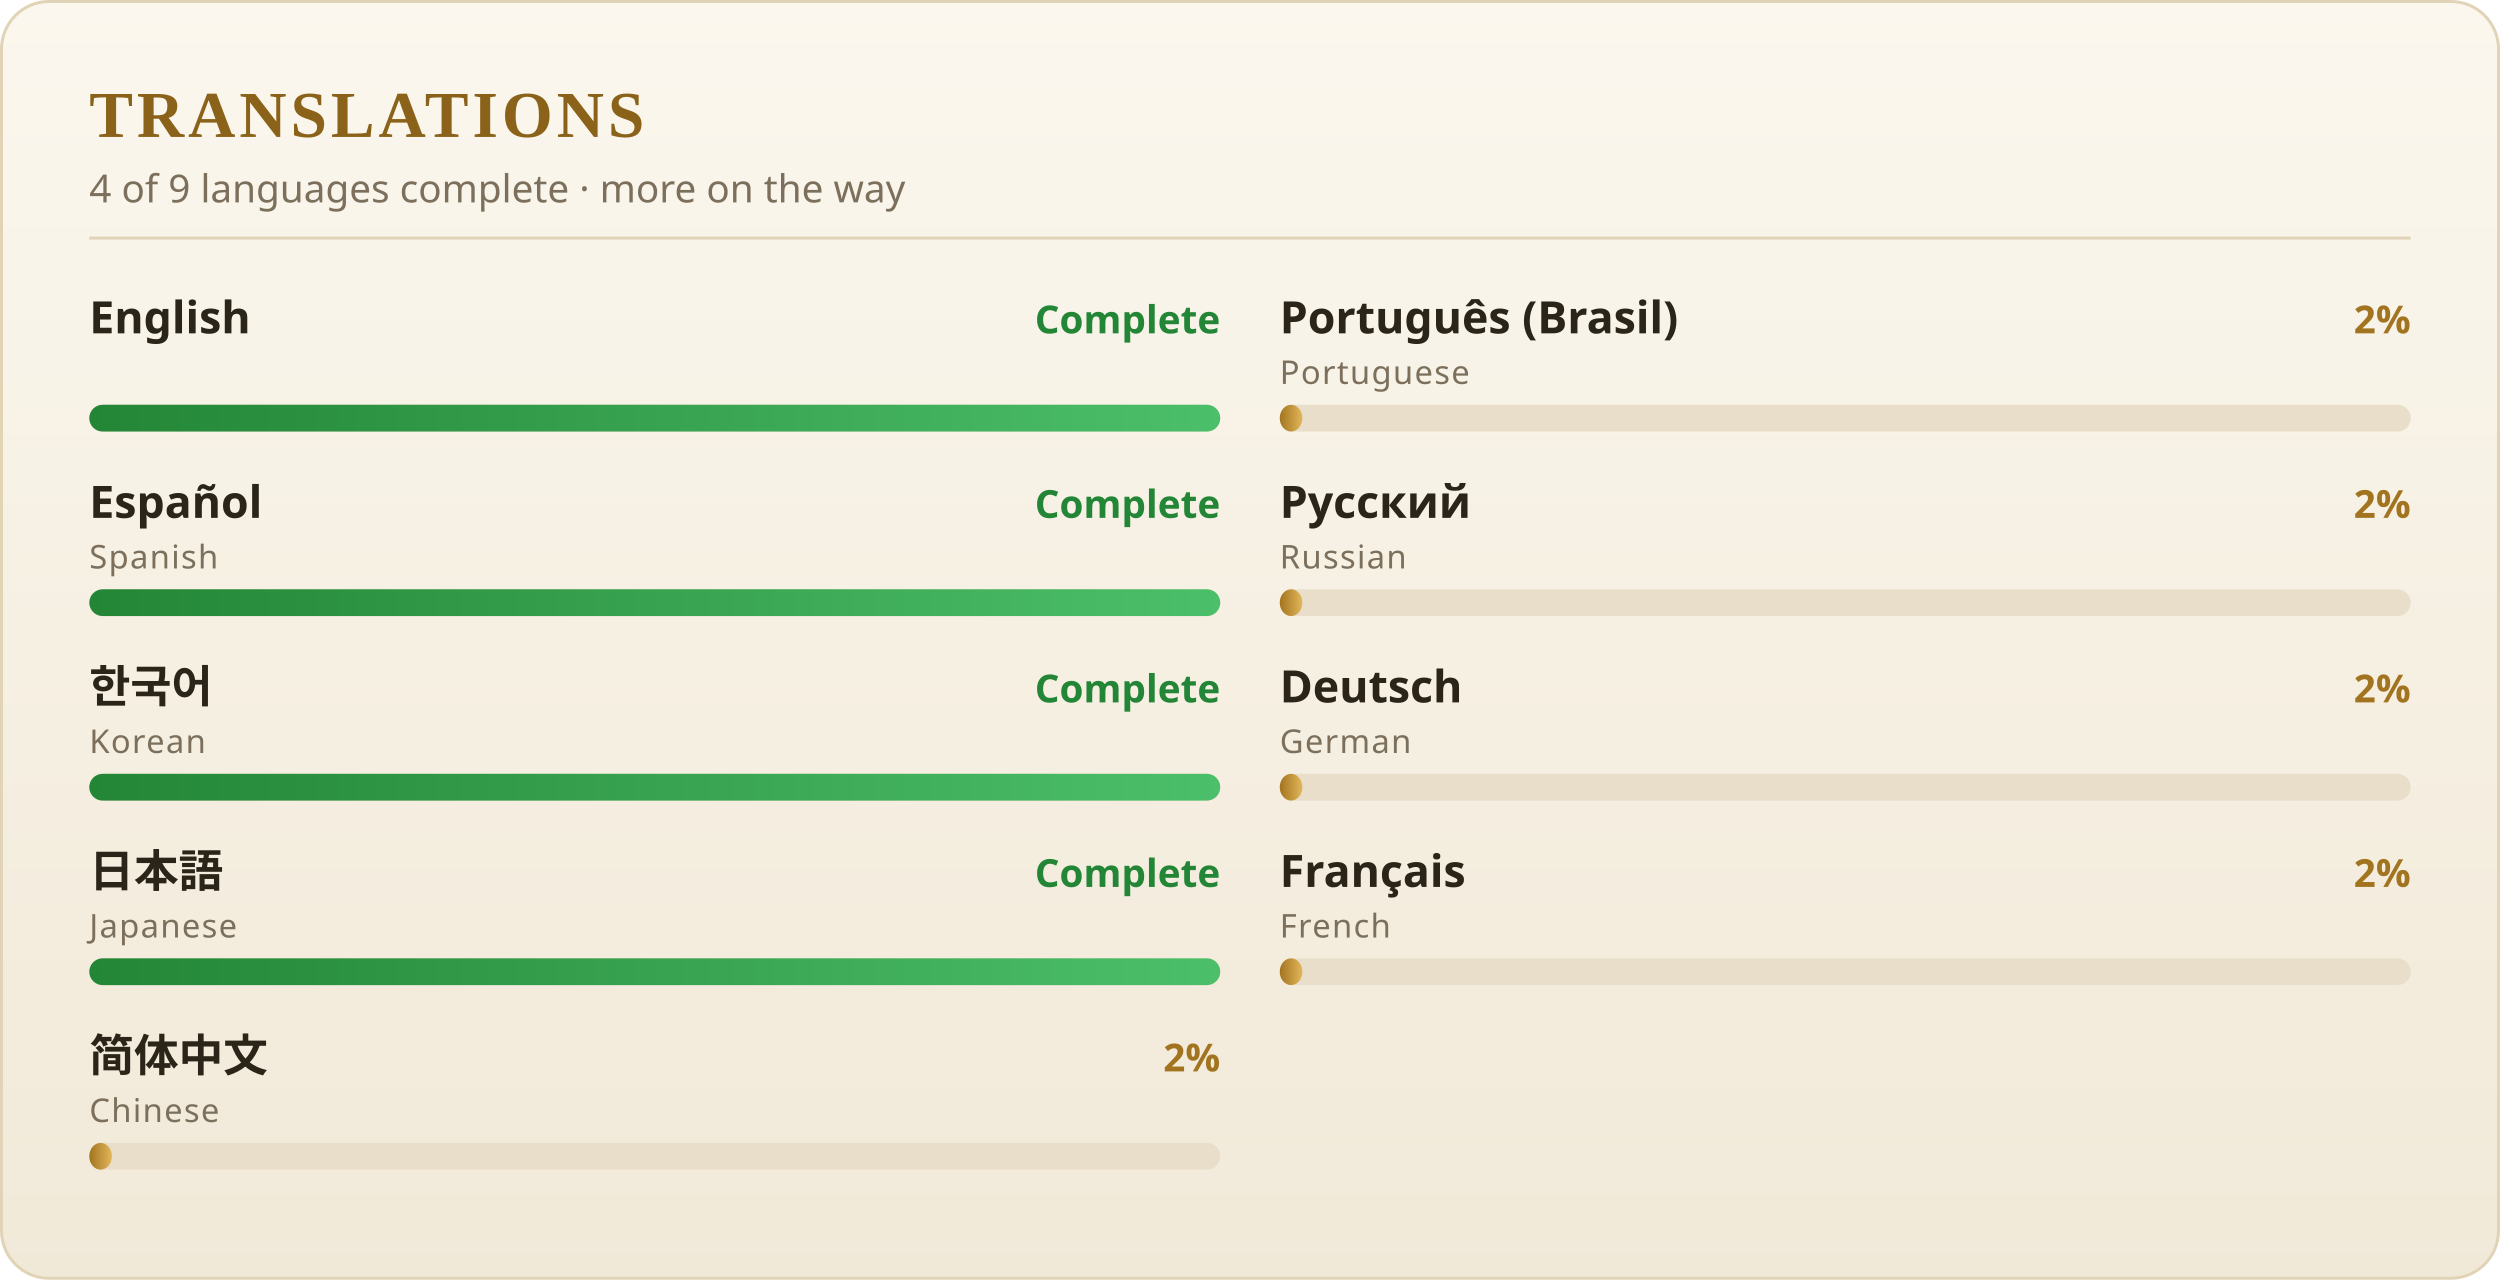
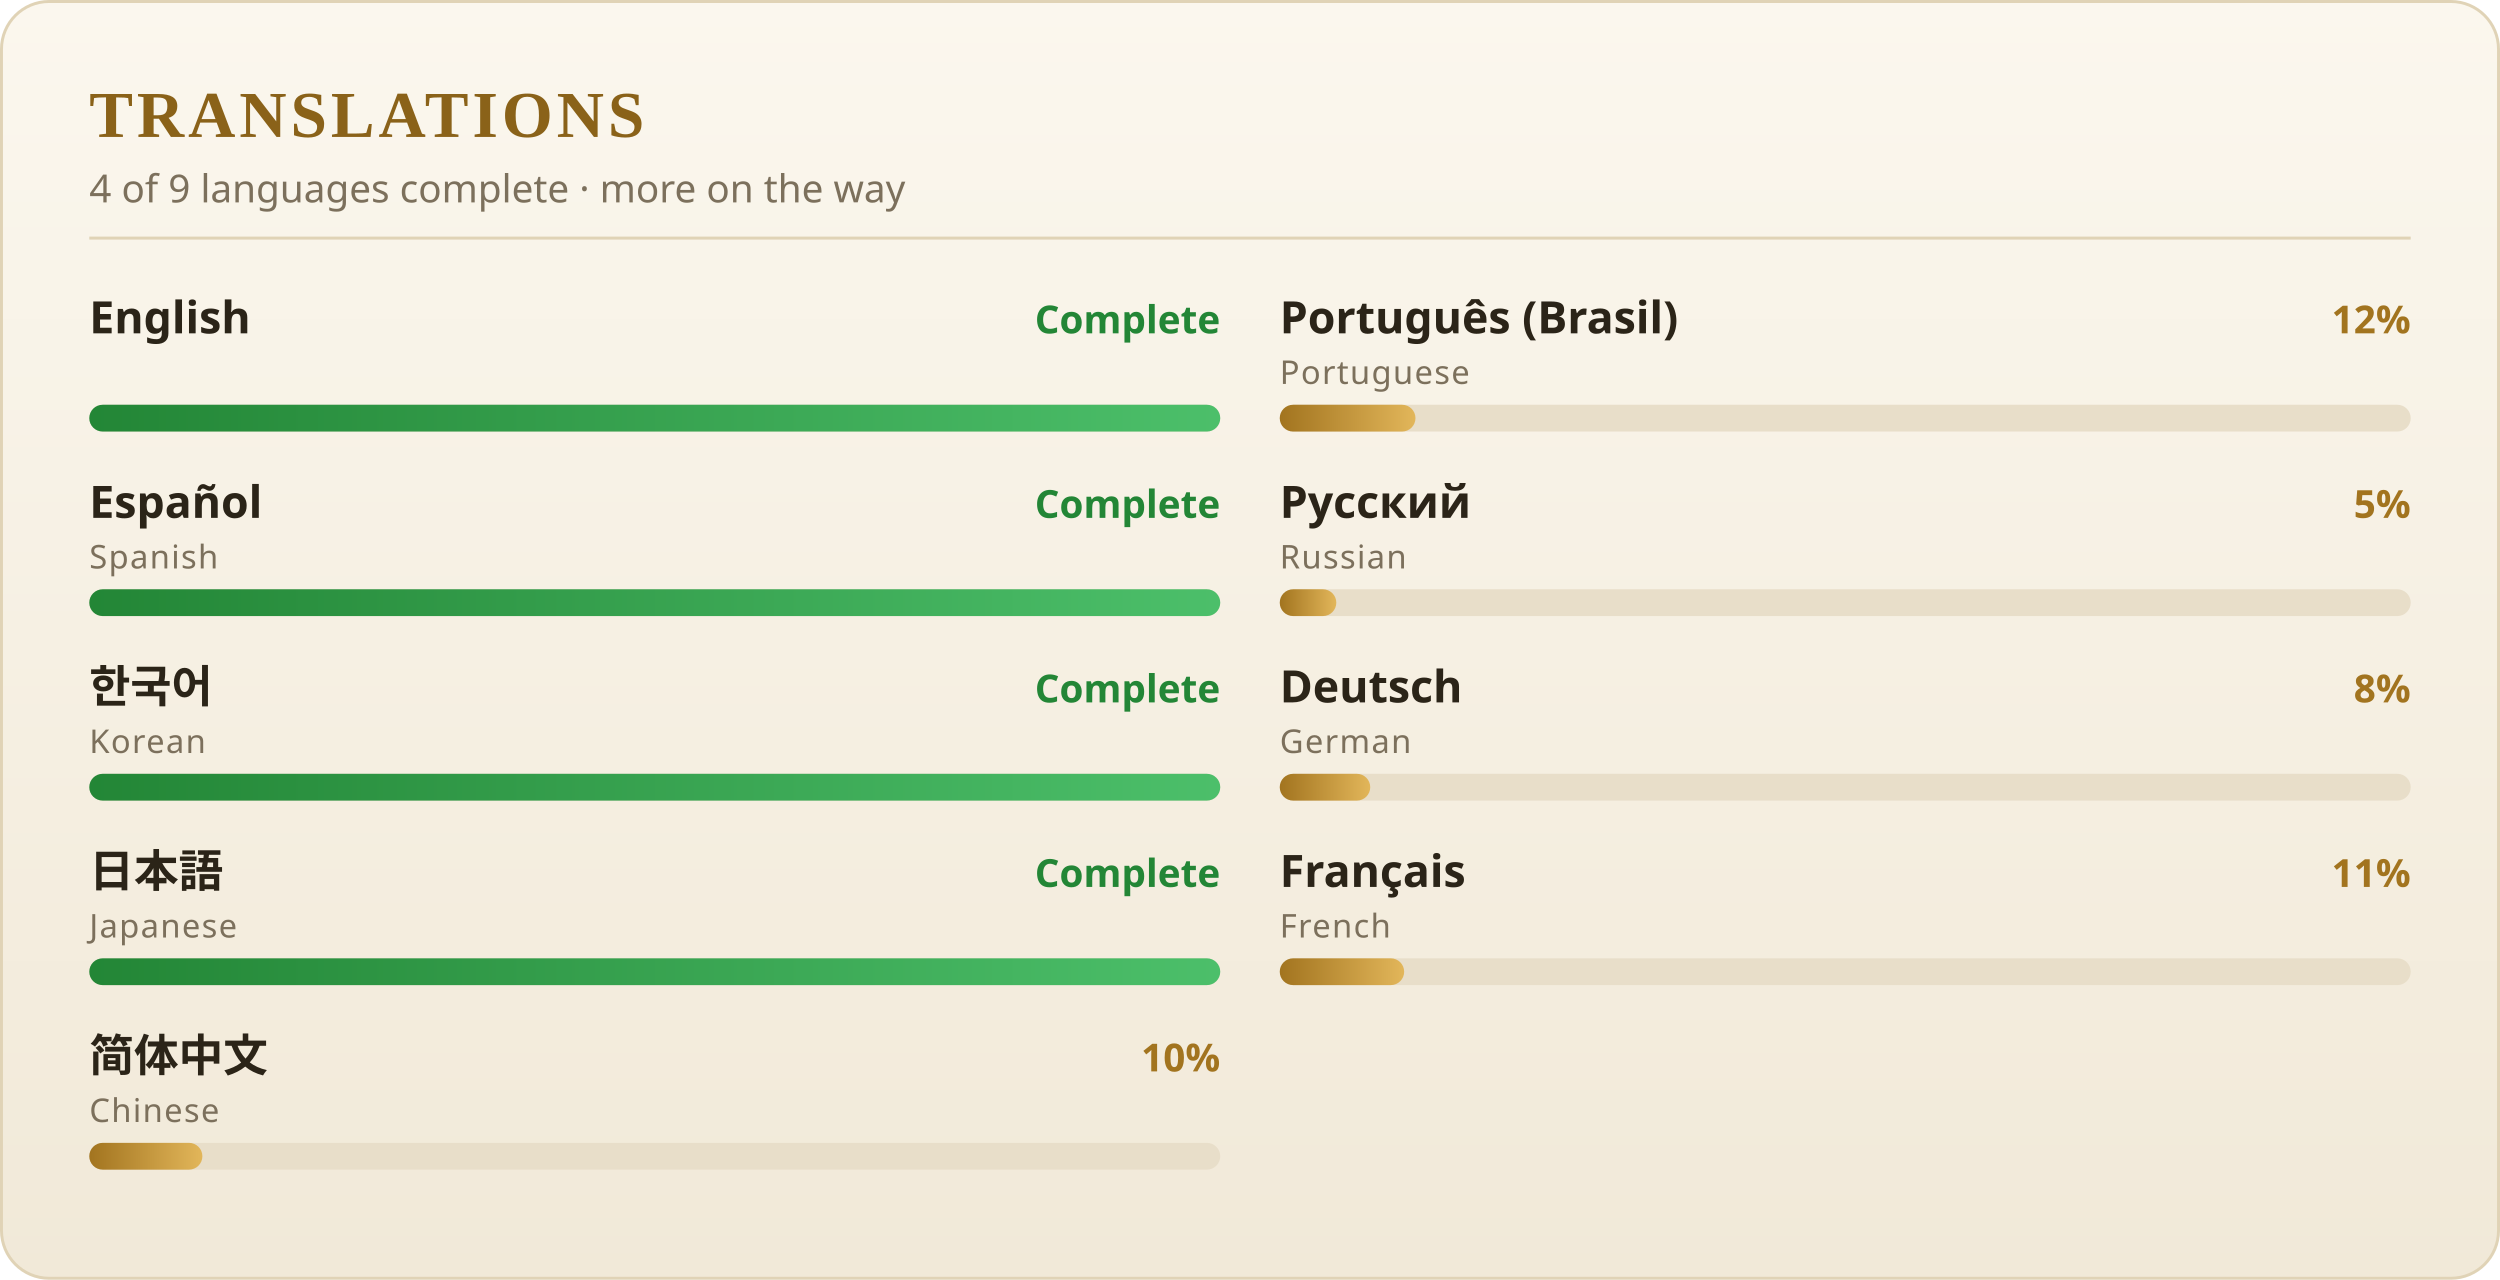
<svg xmlns="http://www.w3.org/2000/svg" width="840" height="430" viewBox="0 0 840 430" role="img" aria-label="Translation progress: 4 of 9 languages complete">
  <defs>
    <linearGradient id="bg" x1="0" y1="0" x2="0" y2="1">
      <stop offset="0" stop-color="#fbf7ee" />
      <stop offset="1" stop-color="#f1e9d8" />
    </linearGradient>
    <linearGradient id="gDone" x1="0" x2="1">
      <stop offset="0" stop-color="#238636" />
      <stop offset="1" stop-color="#4cbf6a" />
    </linearGradient>
    <linearGradient id="gPart" x1="0" x2="1">
      <stop offset="0" stop-color="#a2741f" />
      <stop offset="1" stop-color="#e2b65a" />
    </linearGradient>
  </defs>
  <style>
    text { font-family: -apple-system, 'Segoe UI', 'Noto Sans', 'Noto Sans CJK JP', 'Noto Sans KR', 'Hiragino Sans', 'Malgun Gothic', 'Microsoft YaHei', sans-serif; }
    .title { font: 600 22px Georgia, 'Times New Roman', serif; fill: #8a6219; letter-spacing: 0.06em; }
    .lead { font-size: 13px; fill: #7c705c; }
    .name { font-size: 15px; font-weight: 600; fill: #2b2418; }
    .sub { font-size: 11px; fill: #7c705c; letter-spacing: 0.04em; text-transform: uppercase; }
    .pct { font-size: 13px; font-weight: 700; }
    .done { fill: #238636; } .part { fill: #a2741f; } .soon { fill: #b3a891; font-weight: 500; }
  </style>
  <rect x="0.5" y="0.5" width="839" height="429" rx="16" fill="url(#bg)" stroke="#e0d3b6" />
  <text x="30" y="46" class="title">TRANSLATIONS</text>
  <text x="30" y="68" class="lead">4 of 9 languages complete · more on the way</text>
  <line x1="30" y1="80" x2="810" y2="80" stroke="#e0d3b6" />
  <g transform="translate(30,96)">
    <text x="0" y="16" class="name">English</text>
    <text x="380" y="16" class="pct done" text-anchor="end">Complete</text>
    <rect x="0" y="40" width="380" height="9" rx="4.5" fill="#e8dec9" />
    <rect x="0" y="40" width="380.0" height="9" rx="4.5" fill="url(#gDone)">
      <animate attributeName="width" from="0" to="380.0" dur="1.2s" begin="0.10s" fill="freeze" calcMode="spline" keySplines="0.2 0.8 0.2 1" keyTimes="0;1" />
    </rect>
  </g>
  <g transform="translate(30,158)">
    <text x="0" y="16" class="name">Español</text>
    <text x="380" y="16" class="pct done" text-anchor="end">Complete</text>
    <text x="0" y="33" class="sub">Spanish</text>
    <rect x="0" y="40" width="380" height="9" rx="4.5" fill="#e8dec9" />
    <rect x="0" y="40" width="380.0" height="9" rx="4.5" fill="url(#gDone)">
      <animate attributeName="width" from="0" to="380.0" dur="1.2s" begin="0.18s" fill="freeze" calcMode="spline" keySplines="0.2 0.8 0.2 1" keyTimes="0;1" />
    </rect>
  </g>
  <g transform="translate(30,220)">
    <text x="0" y="16" class="name">한국어</text>
    <text x="380" y="16" class="pct done" text-anchor="end">Complete</text>
    <text x="0" y="33" class="sub">Korean</text>
    <rect x="0" y="40" width="380" height="9" rx="4.5" fill="#e8dec9" />
    <rect x="0" y="40" width="380.0" height="9" rx="4.5" fill="url(#gDone)">
      <animate attributeName="width" from="0" to="380.0" dur="1.2s" begin="0.26s" fill="freeze" calcMode="spline" keySplines="0.2 0.8 0.2 1" keyTimes="0;1" />
    </rect>
  </g>
  <g transform="translate(30,282)">
    <text x="0" y="16" class="name">日本語</text>
    <text x="380" y="16" class="pct done" text-anchor="end">Complete</text>
    <text x="0" y="33" class="sub">Japanese</text>
    <rect x="0" y="40" width="380" height="9" rx="4.5" fill="#e8dec9" />
    <rect x="0" y="40" width="380.0" height="9" rx="4.5" fill="url(#gDone)">
      <animate attributeName="width" from="0" to="380.0" dur="1.2s" begin="0.34s" fill="freeze" calcMode="spline" keySplines="0.2 0.8 0.2 1" keyTimes="0;1" />
    </rect>
  </g>
  <g transform="translate(30,344)">
    <text x="0" y="16" class="name">简体中文</text>
-     <text x="380" y="16" class="pct part" text-anchor="end">2%</text>
+     <text x="380" y="16" class="pct part" text-anchor="end">10%</text>
    <text x="0" y="33" class="sub">Chinese</text>
    <rect x="0" y="40" width="380" height="9" rx="4.5" fill="#e8dec9" />
-     <rect x="0" y="40" width="7.6" height="9" rx="4.5" fill="url(#gPart)">
-       <animate attributeName="width" from="0" to="7.6" dur="1.2s" begin="0.42s" fill="freeze" calcMode="spline" keySplines="0.2 0.8 0.2 1" keyTimes="0;1" />
+     <rect x="0" y="40" width="38.0" height="9" rx="4.5" fill="url(#gPart)">
+       <animate attributeName="width" from="0" to="38.0" dur="1.2s" begin="0.42s" fill="freeze" calcMode="spline" keySplines="0.2 0.8 0.2 1" keyTimes="0;1" />
    </rect>
  </g>
  <g transform="translate(430,96)">
    <text x="0" y="16" class="name">Português (Brasil)</text>
-     <text x="380" y="16" class="pct part" text-anchor="end">2%</text>
+     <text x="380" y="16" class="pct part" text-anchor="end">12%</text>
    <text x="0" y="33" class="sub">Portuguese</text>
    <rect x="0" y="40" width="380" height="9" rx="4.5" fill="#e8dec9" />
-     <rect x="0" y="40" width="7.6" height="9" rx="4.5" fill="url(#gPart)">
-       <animate attributeName="width" from="0" to="7.6" dur="1.2s" begin="0.50s" fill="freeze" calcMode="spline" keySplines="0.2 0.8 0.2 1" keyTimes="0;1" />
+     <rect x="0" y="40" width="45.6" height="9" rx="4.5" fill="url(#gPart)">
+       <animate attributeName="width" from="0" to="45.6" dur="1.2s" begin="0.50s" fill="freeze" calcMode="spline" keySplines="0.2 0.8 0.2 1" keyTimes="0;1" />
    </rect>
  </g>
  <g transform="translate(430,158)">
    <text x="0" y="16" class="name">Русский</text>
-     <text x="380" y="16" class="pct part" text-anchor="end">2%</text>
+     <text x="380" y="16" class="pct part" text-anchor="end">5%</text>
    <text x="0" y="33" class="sub">Russian</text>
    <rect x="0" y="40" width="380" height="9" rx="4.5" fill="#e8dec9" />
-     <rect x="0" y="40" width="7.6" height="9" rx="4.5" fill="url(#gPart)">
-       <animate attributeName="width" from="0" to="7.6" dur="1.2s" begin="0.58s" fill="freeze" calcMode="spline" keySplines="0.2 0.8 0.2 1" keyTimes="0;1" />
+     <rect x="0" y="40" width="19.0" height="9" rx="4.5" fill="url(#gPart)">
+       <animate attributeName="width" from="0" to="19.0" dur="1.2s" begin="0.58s" fill="freeze" calcMode="spline" keySplines="0.2 0.8 0.2 1" keyTimes="0;1" />
    </rect>
  </g>
  <g transform="translate(430,220)">
    <text x="0" y="16" class="name">Deutsch</text>
-     <text x="380" y="16" class="pct part" text-anchor="end">2%</text>
+     <text x="380" y="16" class="pct part" text-anchor="end">8%</text>
    <text x="0" y="33" class="sub">German</text>
    <rect x="0" y="40" width="380" height="9" rx="4.5" fill="#e8dec9" />
-     <rect x="0" y="40" width="7.6" height="9" rx="4.5" fill="url(#gPart)">
-       <animate attributeName="width" from="0" to="7.6" dur="1.2s" begin="0.66s" fill="freeze" calcMode="spline" keySplines="0.2 0.8 0.2 1" keyTimes="0;1" />
+     <rect x="0" y="40" width="30.4" height="9" rx="4.5" fill="url(#gPart)">
+       <animate attributeName="width" from="0" to="30.4" dur="1.2s" begin="0.66s" fill="freeze" calcMode="spline" keySplines="0.2 0.8 0.2 1" keyTimes="0;1" />
    </rect>
  </g>
  <g transform="translate(430,282)">
    <text x="0" y="16" class="name">Français</text>
-     <text x="380" y="16" class="pct part" text-anchor="end">2%</text>
+     <text x="380" y="16" class="pct part" text-anchor="end">11%</text>
    <text x="0" y="33" class="sub">French</text>
    <rect x="0" y="40" width="380" height="9" rx="4.5" fill="#e8dec9" />
-     <rect x="0" y="40" width="7.6" height="9" rx="4.5" fill="url(#gPart)">
-       <animate attributeName="width" from="0" to="7.6" dur="1.2s" begin="0.74s" fill="freeze" calcMode="spline" keySplines="0.2 0.8 0.2 1" keyTimes="0;1" />
+     <rect x="0" y="40" width="41.8" height="9" rx="4.5" fill="url(#gPart)">
+       <animate attributeName="width" from="0" to="41.8" dur="1.2s" begin="0.74s" fill="freeze" calcMode="spline" keySplines="0.2 0.8 0.2 1" keyTimes="0;1" />
    </rect>
  </g>
</svg>
